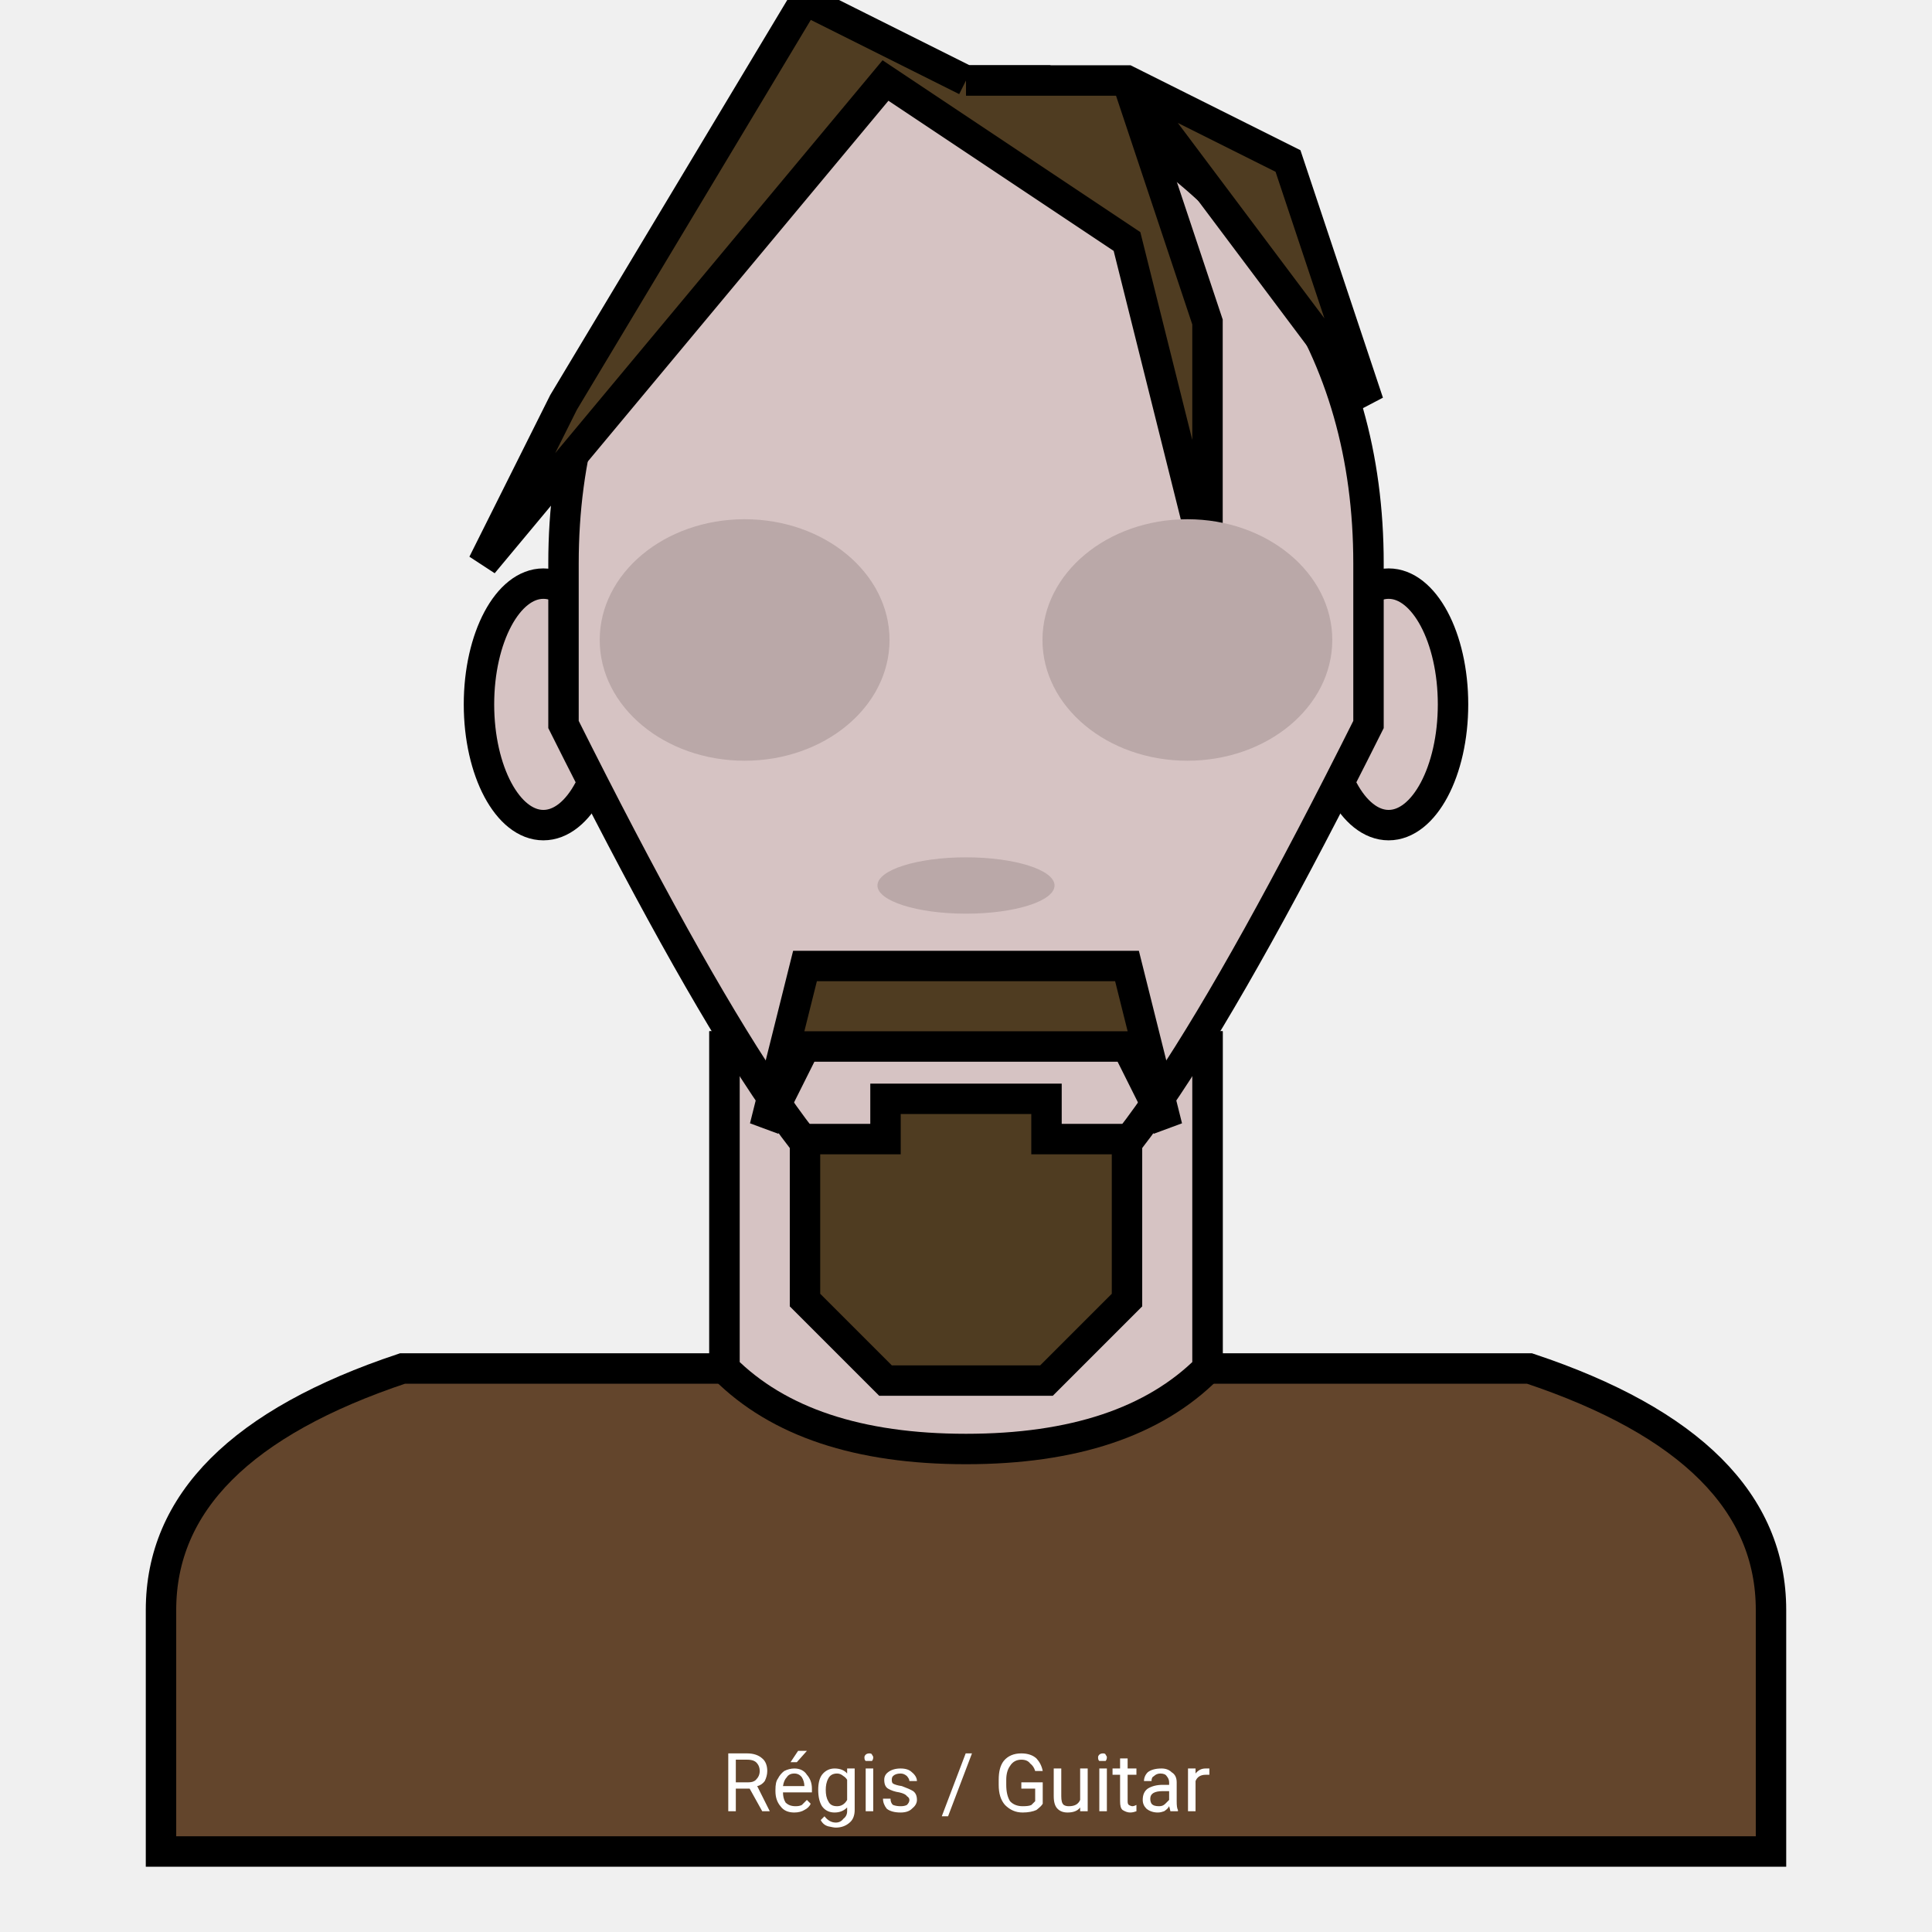
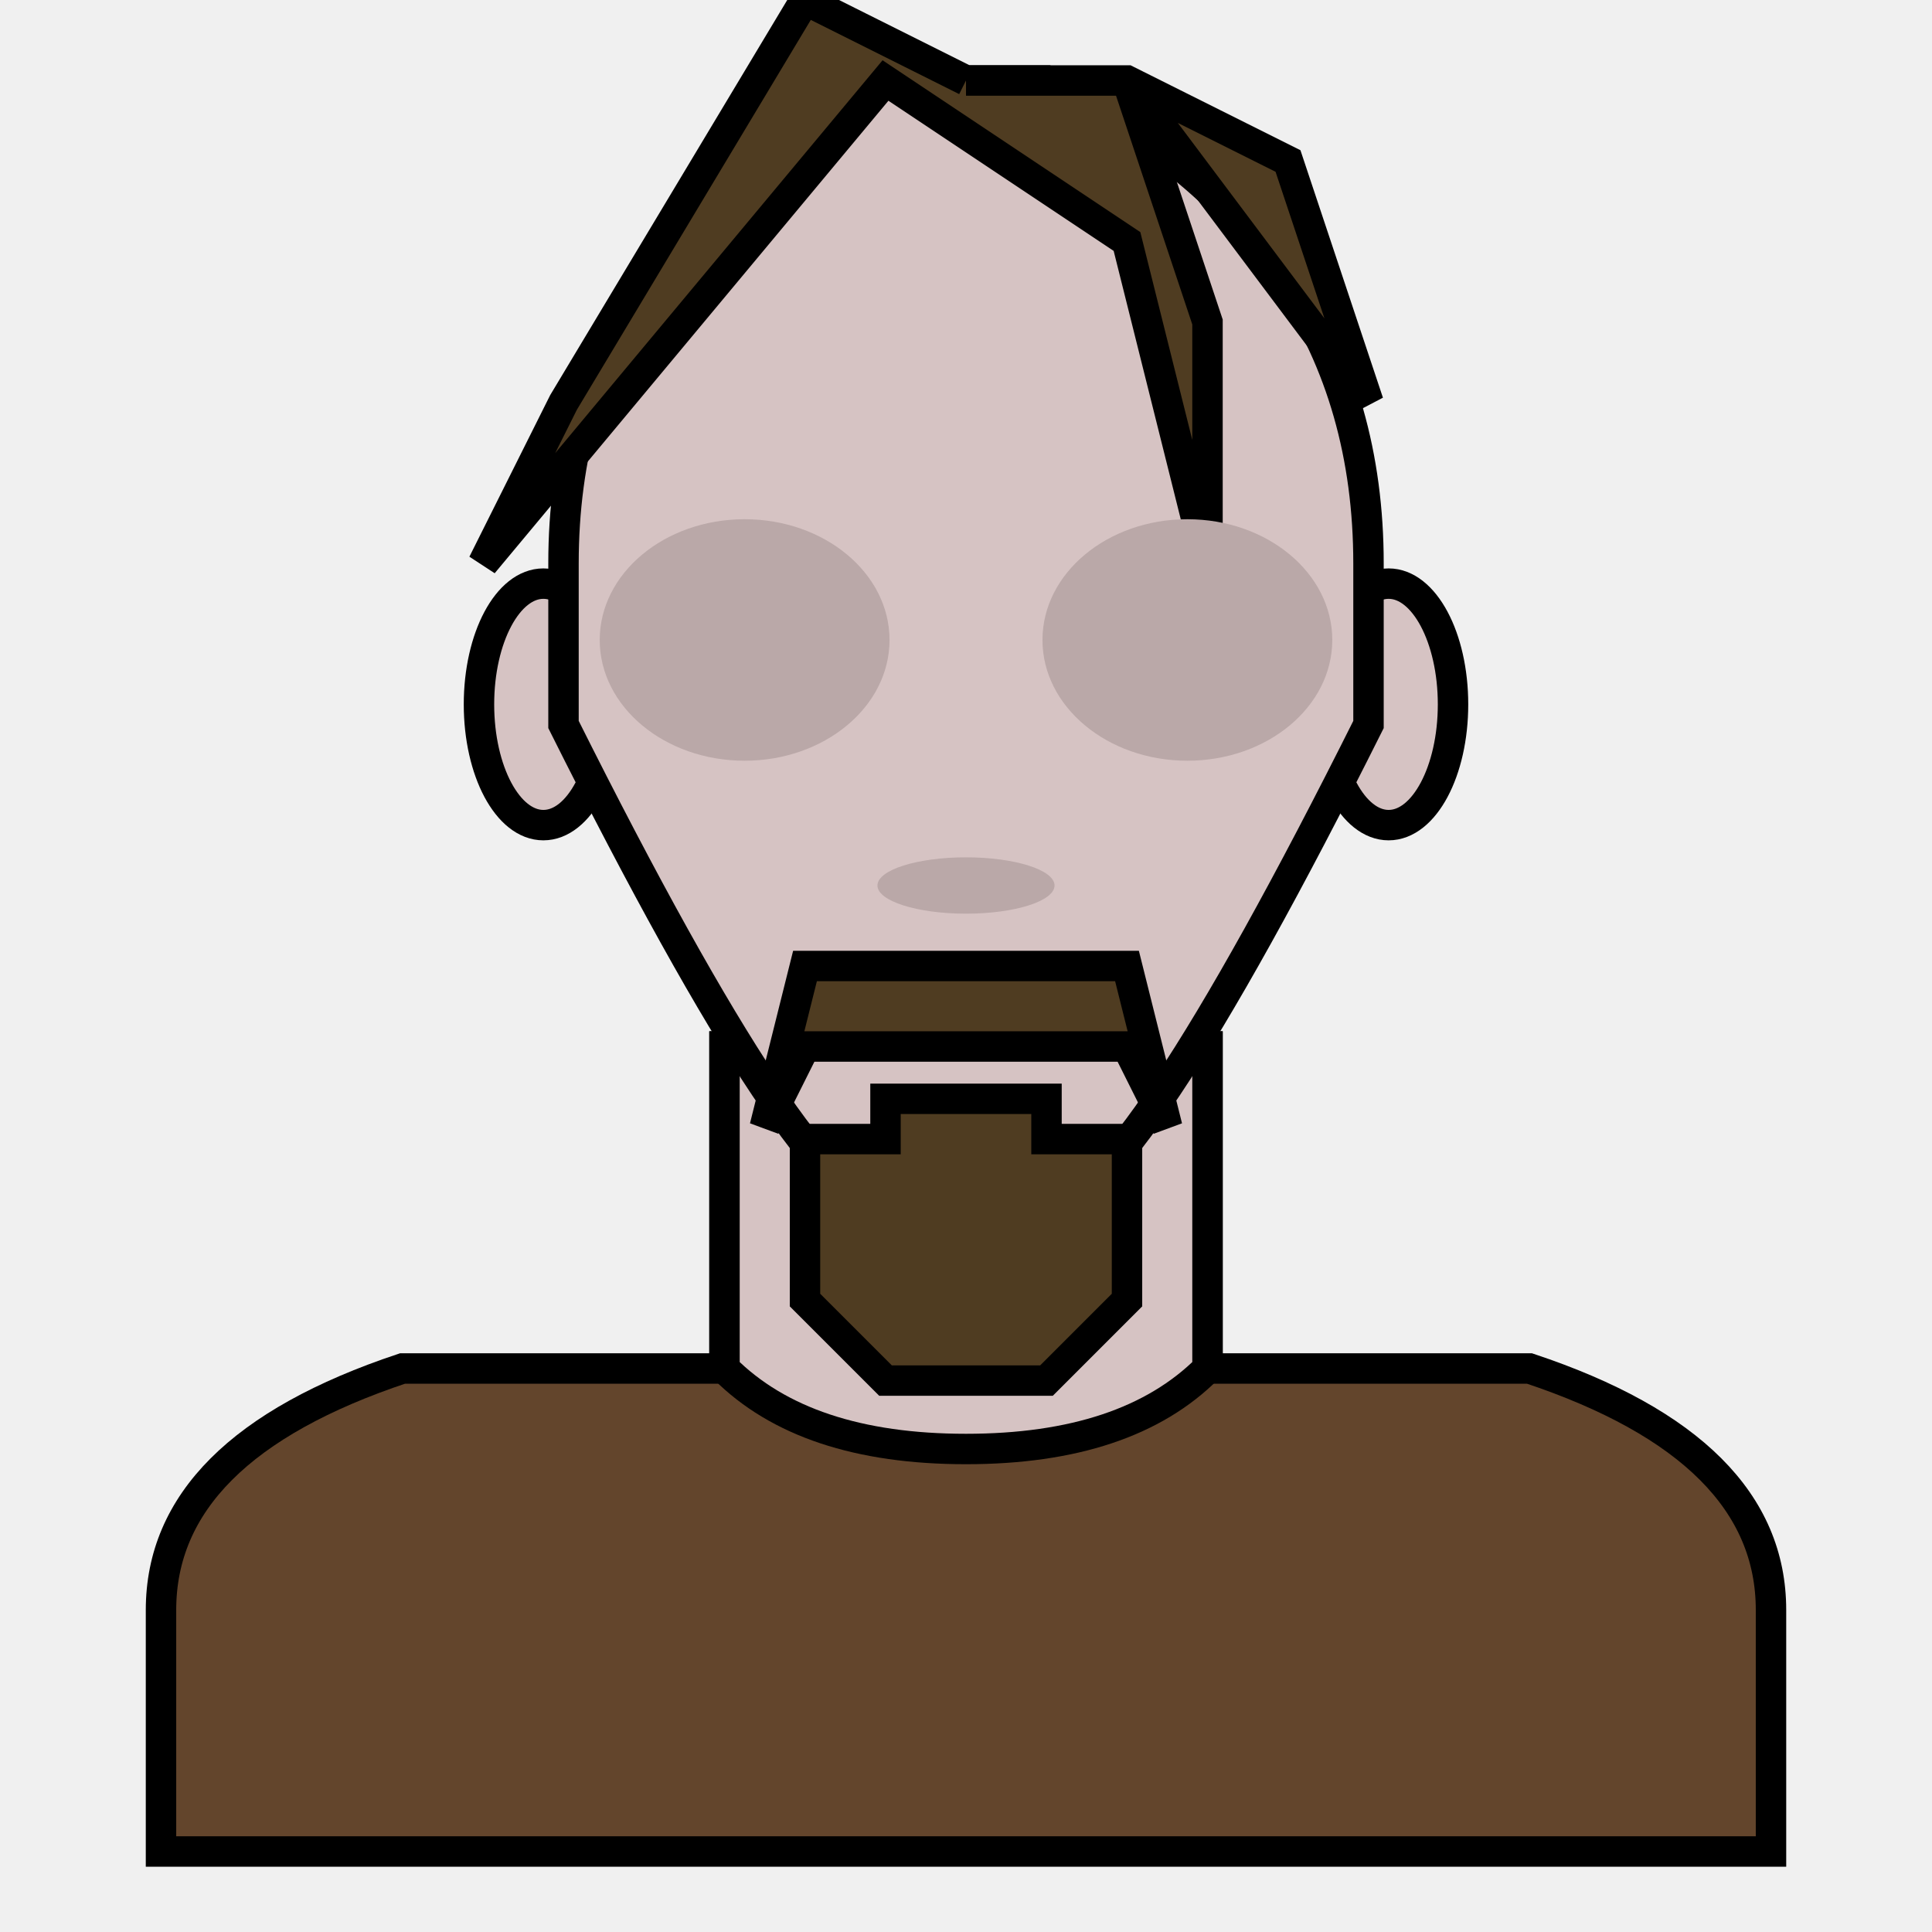
<svg xmlns="http://www.w3.org/2000/svg" version="1.2" baseProfile="tiny" width="3cm" height="3cm" viewBox="-12 -22 24 24">
  <g transform="translate(0,-1)" opacity="1">
    <ellipse cx="5.25" cy="-12.25" rx="0.80" ry="1.5" style="fill:#d6c3c3;stroke:#000000;stroke-width:0.1mm; stroke-cap:round;" />
    <ellipse cx="-5.25" cy="-12.25" rx="0.80" ry="1.5" style="fill:#d6c3c3;stroke:#000000;stroke-width:0.1mm; stroke-cap:round;" />
    <path id="body" d="M 0 2 l -10 0 l 0 -3 q 0 -2 3 -3 l 4 0 l 0 -4 l 6 0 l 0 4 l 4 0 q 3 1 3 3 l 0 3 l -10 0" style="fill:#63452c;stroke:#000000;stroke-width:0.1mm; stroke-cap:round;" />
    <path id="neck" d="M 0 -3 q -2 0 -3 -1 l 0 -4 l 6 0 l 0 4 q -1 1 -3 1" style="fill:#d6c3c3;stroke:#000000;stroke-width:0.1mm; stroke-cap:round;" />
    <g transform="translate(0,2)">
      <path id="head" opacity="1.0" d="M 1 -8 l -2  0  q -1  0 -4 -6 l  0 -2  q  0 -4  4 -6 l  2  0  q  4  2  4  6 l  0  2  q -3 6 -4  6" style="fill:#d6c3c3;stroke:#000000;stroke-width:0.1mm; stroke-cap:round;" />
      <path id="hair1" opacity="1.0" d="M 0 -22 l -2 -1 -3 5 -1 2 5 -6 3 2 1 4 0 -3 -1 -3 3 4 -1 -3 -2 -1 -2 0" style="fill:#4f3c21;stroke:#000000;stroke-width:0.1mm; stroke-cap:round;" />
      <path id="goatie1" opacity="1.0" d="M 0 -11 l 2 0 l 0.5 2 l -0.5 -1 l -4 0 l -0.5 1 l 0.5 -2 l 2 0 " style="fill:#4f3c21;stroke:#000000;stroke-width:0.1mm; stroke-cap:round;" />
      <path id="goatie2" opacity="1.0" d="M 0 -9.35 l 1 0                      l 0 0.5                      l 1 0                      l 0 2                      l -1 1                      l -2 0                      l -1 -1                      l 0 -2                      l 1 0                      l 0 -0.5                      l 1 0               " style="fill:#4f3c21;stroke:#000000;stroke-width:0.1mm; stroke-cap:round;" />
      <g id="facial_features">
        <ellipse cx="-2.75" cy="-15.05" rx="1.80" ry="1.5" style="fill:#baa8a8;stroke:#none;" />
        <ellipse cx="2.75" cy="-15.05" rx="1.80" ry="1.5" style="fill:#baa8a8;stroke:#none;" />
        <g id="eyes" opacity="0">
          <animate attributeName="opacity" values="1" begin="1s" dur="0.5s" eventvalue="onmouseover" repeatCount="indefinite" />
          <ellipse cx="-2.5" cy="-15" rx="1" ry="0.5" style="fill:#F0F0F0;stroke:#none;" />
          <ellipse cx="2.5" cy="-15" rx="1" ry="0.5" style="fill:#F0F0F0;stroke:#none;" />
          <ellipse cx="-2.5" cy="-15" rx="0.5" ry="0.5" style="fill:#3584e4;stroke:#none;" />
          <ellipse cx="2.5" cy="-15" rx="0.5" ry="0.5" style="fill:#3584e4;stroke:#none;" />
          <ellipse cx="-2.5" cy="-15" rx="0.25" ry="0.25" style="fill:#000000;stroke:#none;" />
          <ellipse cx="2.5" cy="-15" rx="0.25" ry="0.25" style="fill:#000000;stroke:#none;" />
        </g>
        <ellipse cx="0" cy="-12" rx="1.1" ry="0.35" style="fill:#baa8a8;stroke:#none;" />
      </g>
    </g>
  </g>
  <text x="0" y="0.5" font-size="1" fill="#ffffff" font-family="Roboto" text-anchor="middle">
-         Régis / Guitar
+ 
    </text>
</svg>
